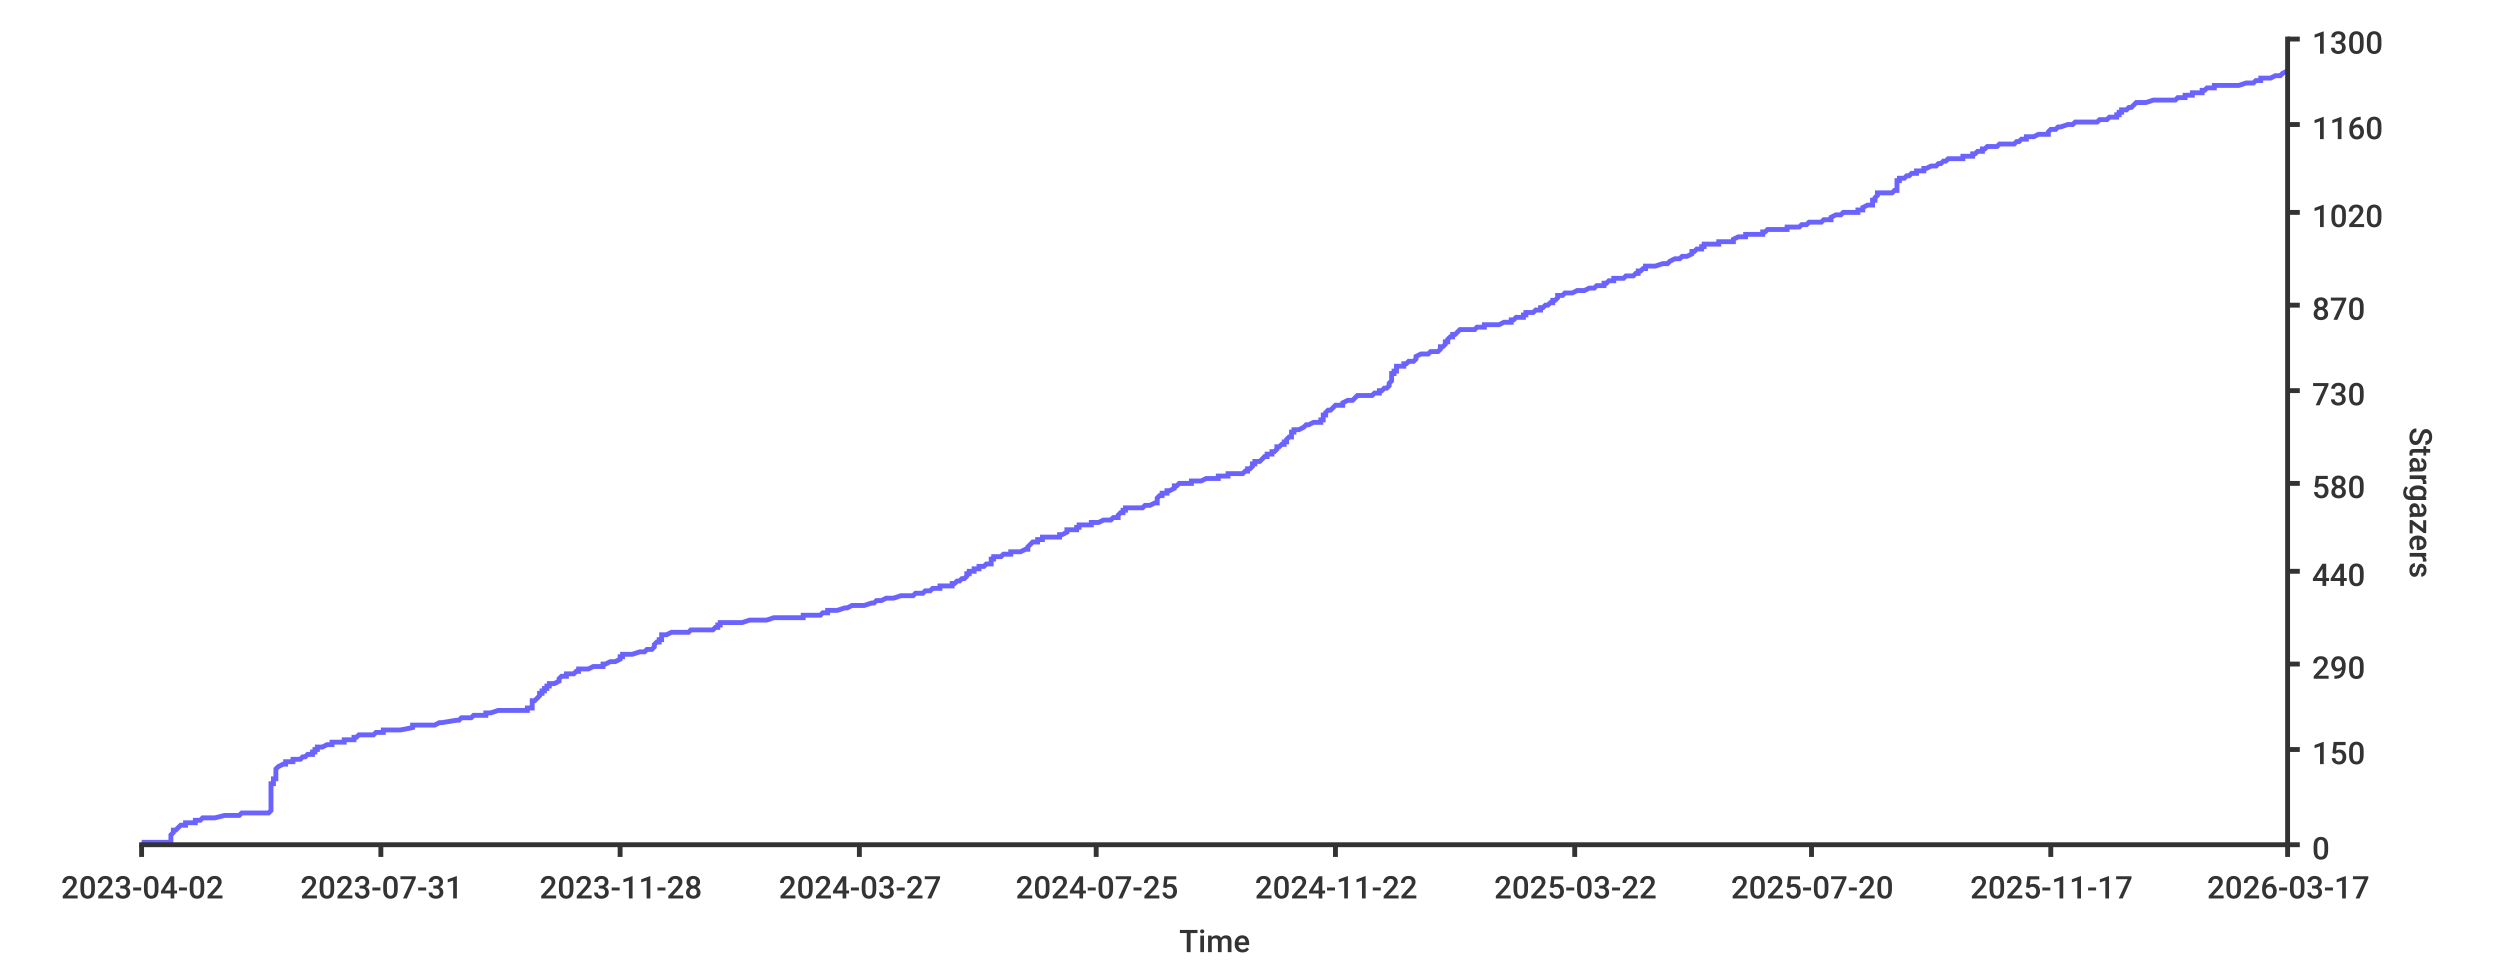
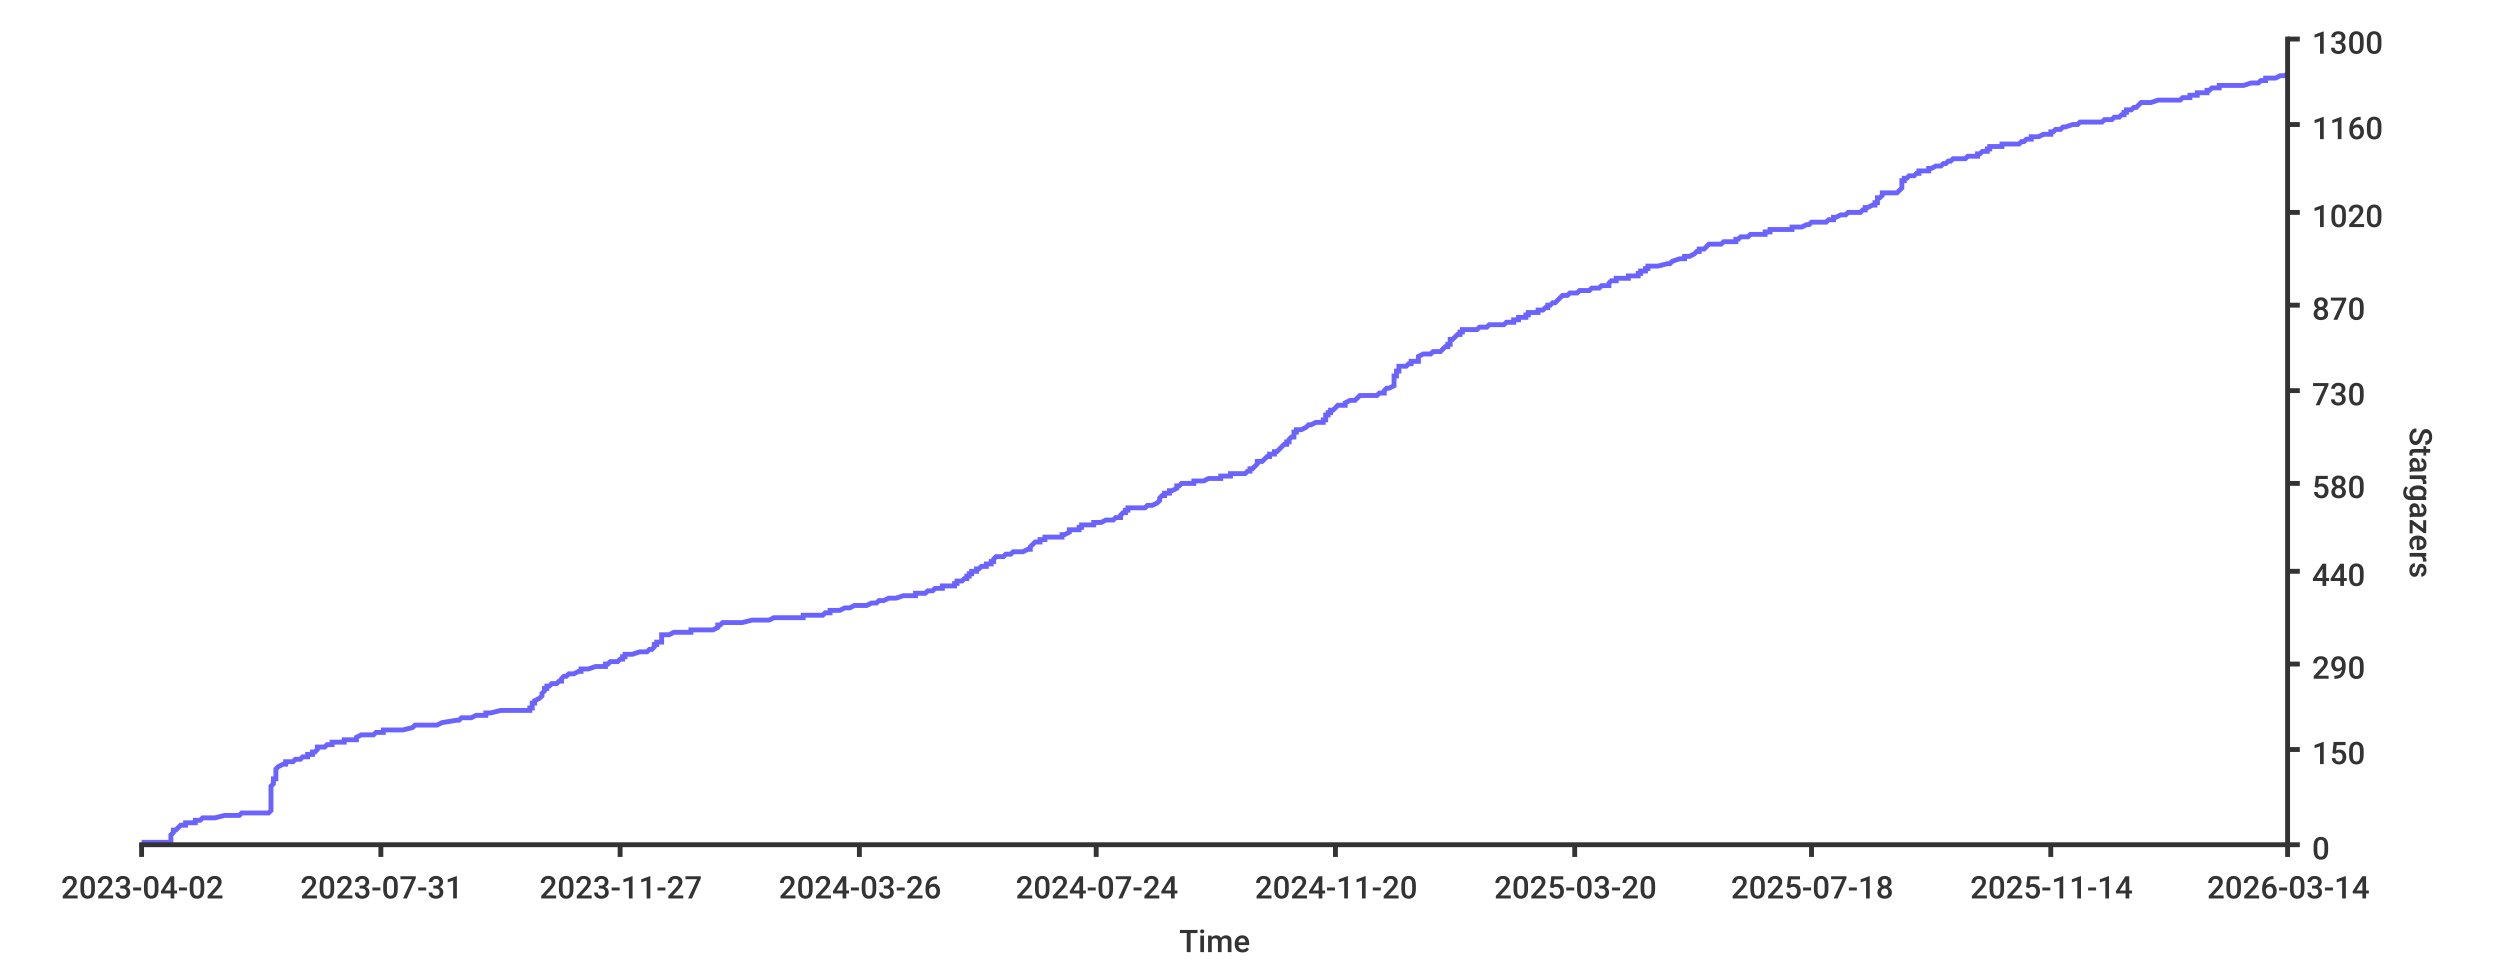
<svg xmlns="http://www.w3.org/2000/svg" width="1024px" height="400px">
  <style type="text/css">
path { fill: none; stroke: rgb(51,51,51); }
path.series { stroke: #6b63ff; }
rect.background { fill: rgb(255,255,255); stroke: none; }

text {
	stroke-width: 0;
	stroke: none;
	fill: rgba(51,51,51,1.0);
	font-size: 12.8px;
	font-family: 'Roboto Medium', sans-serif;
}
</style>
-   <rect x="0" y="0" width="1024px" height="400px" class="background" rx="8" />
-   <path class="series" d="M 58 345 L 60 345 L 70 345 L 70 344 L 70 344 L 70 344 L 70 344 L 70 343 L 70 343 L 70 343 L 70 343 L 70 342 L 70 342 L 70 342 L 70 342 L 71 341 L 71 341 L 71 341 L 71 341 L 71 340 L 72 340 L 72 340 L 72 340 L 73 339 L 73 339 L 73 339 L 73 339 L 74 338 L 75 338 L 75 338 L 76 338 L 76 337 L 80 337 L 80 337 L 80 337 L 80 336 L 80 336 L 81 336 L 82 336 L 83 335 L 84 335 L 87 335 L 88 335 L 92 334 L 93 334 L 96 334 L 98 334 L 99 333 L 109 333 L 109 333 L 110 333 L 111 332 L 111 332 L 111 332 L 111 332 L 111 331 L 111 331 L 111 331 L 111 331 L 111 330 L 111 330 L 111 330 L 111 330 L 111 329 L 111 329 L 111 329 L 111 328 L 111 328 L 111 328 L 111 328 L 111 327 L 111 327 L 111 327 L 111 327 L 111 326 L 111 326 L 111 326 L 111 326 L 111 325 L 111 325 L 111 325 L 111 325 L 111 324 L 111 324 L 111 324 L 111 324 L 111 323 L 111 323 L 111 323 L 111 323 L 111 322 L 111 322 L 111 322 L 111 322 L 111 321 L 111 321 L 112 321 L 112 321 L 112 320 L 112 320 L 112 320 L 112 320 L 112 319 L 112 319 L 113 319 L 113 319 L 113 318 L 113 318 L 113 318 L 113 318 L 113 317 L 113 317 L 113 317 L 113 317 L 113 316 L 113 316 L 113 316 L 113 316 L 113 315 L 113 315 L 113 315 L 113 315 L 114 314 L 114 314 L 114 314 L 114 314 L 116 313 L 116 313 L 116 313 L 117 313 L 117 312 L 119 312 L 120 312 L 120 311 L 122 311 L 122 311 L 123 311 L 124 310 L 124 310 L 125 310 L 125 310 L 126 309 L 127 309 L 127 309 L 128 309 L 128 308 L 128 308 L 128 308 L 129 308 L 129 307 L 129 307 L 130 307 L 130 307 L 130 306 L 131 306 L 132 306 L 132 306 L 134 305 L 134 305 L 135 305 L 136 305 L 136 304 L 136 304 L 137 304 L 141 304 L 141 303 L 141 303 L 145 303 L 145 303 L 145 302 L 145 302 L 146 302 L 146 302 L 147 301 L 148 301 L 148 301 L 153 301 L 154 300 L 155 300 L 156 300 L 157 300 L 157 299 L 158 299 L 161 299 L 164 299 L 169 298 L 169 298 L 169 298 L 169 298 L 169 297 L 176 297 L 178 297 L 178 297 L 180 296 L 181 296 L 181 296 L 187 295 L 187 295 L 188 295 L 188 295 L 189 294 L 191 294 L 192 294 L 193 294 L 194 293 L 198 293 L 198 293 L 199 293 L 199 292 L 199 292 L 199 292 L 201 292 L 204 291 L 212 291 L 215 291 L 216 291 L 216 290 L 218 290 L 218 290 L 218 290 L 218 289 L 218 289 L 218 289 L 218 289 L 218 288 L 218 288 L 218 288 L 218 288 L 218 287 L 218 287 L 219 287 L 219 287 L 220 286 L 220 286 L 220 286 L 220 286 L 221 285 L 221 285 L 221 285 L 221 285 L 221 284 L 221 284 L 221 284 L 222 284 L 222 283 L 223 283 L 223 283 L 223 283 L 223 282 L 223 282 L 224 282 L 224 282 L 224 281 L 224 281 L 224 281 L 225 281 L 225 280 L 226 280 L 226 280 L 227 280 L 229 279 L 229 279 L 229 279 L 229 278 L 229 278 L 229 278 L 229 278 L 230 277 L 231 277 L 232 277 L 232 277 L 232 276 L 234 276 L 235 276 L 235 276 L 236 275 L 236 275 L 237 275 L 237 275 L 237 274 L 240 274 L 241 274 L 241 274 L 243 273 L 244 273 L 246 273 L 247 273 L 247 272 L 248 272 L 248 272 L 248 272 L 250 271 L 251 271 L 252 271 L 252 271 L 254 270 L 254 270 L 254 270 L 254 270 L 254 269 L 255 269 L 255 269 L 255 269 L 255 268 L 255 268 L 256 268 L 259 268 L 262 267 L 262 267 L 262 267 L 264 267 L 265 266 L 266 266 L 266 266 L 267 266 L 268 265 L 268 265 L 268 265 L 268 265 L 268 264 L 268 264 L 268 264 L 268 264 L 269 263 L 270 263 L 270 263 L 270 262 L 270 262 L 270 262 L 271 262 L 271 261 L 271 261 L 271 261 L 271 261 L 271 260 L 271 260 L 271 260 L 273 260 L 275 259 L 275 259 L 276 259 L 282 259 L 283 258 L 285 258 L 287 258 L 292 258 L 293 257 L 293 257 L 293 257 L 294 257 L 294 256 L 294 256 L 294 256 L 295 256 L 295 255 L 300 255 L 302 255 L 304 255 L 307 254 L 310 254 L 312 254 L 314 254 L 317 253 L 317 253 L 323 253 L 329 253 L 329 252 L 333 252 L 333 252 L 336 252 L 337 251 L 339 251 L 339 251 L 339 251 L 339 250 L 341 250 L 342 250 L 343 250 L 346 249 L 346 249 L 347 249 L 347 249 L 349 248 L 352 248 L 352 248 L 354 248 L 357 247 L 357 247 L 357 247 L 358 247 L 359 246 L 359 246 L 361 246 L 363 245 L 365 245 L 366 245 L 366 245 L 369 244 L 370 244 L 372 244 L 374 244 L 375 243 L 378 243 L 378 243 L 378 243 L 379 242 L 379 242 L 381 242 L 381 242 L 382 241 L 384 241 L 385 241 L 385 241 L 385 240 L 390 240 L 390 240 L 390 240 L 390 239 L 391 239 L 391 239 L 391 239 L 392 238 L 392 238 L 393 238 L 393 238 L 394 237 L 395 237 L 395 237 L 395 237 L 396 236 L 396 236 L 396 236 L 396 236 L 396 235 L 397 235 L 397 235 L 397 235 L 397 234 L 398 234 L 399 234 L 399 234 L 399 233 L 400 233 L 400 233 L 401 233 L 401 232 L 401 232 L 402 232 L 403 232 L 404 231 L 404 231 L 404 231 L 406 231 L 406 230 L 406 230 L 406 230 L 406 229 L 406 229 L 406 229 L 407 229 L 407 228 L 407 228 L 409 228 L 410 228 L 411 227 L 411 227 L 413 227 L 414 227 L 414 226 L 415 226 L 417 226 L 418 226 L 420 225 L 420 225 L 421 225 L 421 225 L 421 224 L 421 224 L 421 224 L 421 224 L 422 223 L 422 223 L 422 223 L 422 223 L 423 222 L 424 222 L 424 222 L 425 222 L 425 221 L 426 221 L 427 221 L 427 221 L 427 220 L 428 220 L 430 220 L 434 220 L 434 219 L 434 219 L 434 219 L 435 219 L 437 218 L 437 218 L 437 218 L 437 218 L 437 217 L 438 217 L 440 217 L 441 217 L 441 216 L 441 216 L 442 216 L 442 216 L 442 215 L 443 215 L 444 215 L 447 215 L 447 214 L 449 214 L 449 214 L 450 214 L 452 213 L 453 213 L 455 213 L 456 212 L 457 212 L 458 212 L 458 212 L 458 211 L 458 211 L 458 211 L 458 211 L 459 210 L 459 210 L 459 210 L 460 210 L 460 209 L 460 209 L 461 209 L 461 209 L 461 208 L 465 208 L 465 208 L 468 208 L 469 207 L 470 207 L 470 207 L 471 207 L 473 206 L 473 206 L 473 206 L 474 206 L 474 205 L 474 205 L 474 205 L 474 205 L 474 204 L 474 204 L 474 204 L 474 204 L 475 203 L 475 203 L 475 203 L 476 203 L 476 202 L 477 202 L 477 202 L 478 202 L 478 201 L 478 201 L 478 201 L 479 201 L 481 200 L 481 200 L 481 200 L 481 200 L 481 199 L 482 199 L 482 199 L 482 199 L 483 198 L 484 198 L 486 198 L 488 198 L 488 197 L 489 197 L 492 197 L 494 196 L 494 196 L 496 196 L 499 196 L 499 195 L 499 195 L 502 195 L 503 195 L 503 194 L 504 194 L 504 194 L 509 194 L 510 193 L 510 193 L 510 193 L 511 193 L 511 192 L 512 192 L 512 192 L 512 192 L 513 191 L 513 191 L 513 191 L 513 191 L 513 190 L 514 190 L 514 190 L 514 190 L 514 189 L 514 189 L 515 189 L 516 189 L 517 188 L 517 188 L 517 188 L 517 188 L 518 187 L 518 187 L 519 187 L 519 187 L 519 186 L 519 186 L 519 186 L 521 186 L 521 185 L 522 185 L 522 185 L 522 185 L 523 184 L 523 184 L 523 184 L 523 184 L 523 183 L 524 183 L 524 183 L 524 183 L 525 182 L 525 182 L 526 182 L 526 182 L 526 181 L 526 181 L 526 181 L 527 181 L 527 180 L 527 180 L 527 180 L 528 179 L 528 179 L 528 179 L 529 179 L 529 178 L 529 178 L 529 178 L 529 178 L 529 177 L 530 177 L 530 177 L 530 177 L 530 176 L 530 176 L 531 176 L 532 176 L 534 175 L 534 175 L 534 175 L 534 175 L 535 174 L 535 174 L 536 174 L 536 174 L 538 173 L 539 173 L 540 173 L 541 173 L 541 172 L 541 172 L 542 172 L 542 172 L 542 171 L 542 171 L 542 171 L 542 171 L 542 170 L 542 170 L 543 170 L 543 170 L 543 169 L 543 169 L 543 169 L 543 169 L 544 168 L 544 168 L 544 168 L 545 168 L 546 167 L 546 167 L 546 167 L 546 167 L 547 166 L 547 166 L 548 166 L 550 166 L 550 165 L 550 165 L 550 165 L 550 165 L 552 164 L 553 164 L 554 164 L 555 163 L 555 163 L 555 163 L 555 163 L 556 162 L 559 162 L 560 162 L 562 162 L 563 161 L 564 161 L 565 161 L 565 161 L 565 160 L 566 160 L 566 160 L 566 160 L 567 159 L 567 159 L 567 159 L 568 159 L 569 158 L 569 158 L 569 158 L 569 158 L 569 157 L 569 157 L 569 157 L 569 157 L 570 156 L 570 156 L 570 156 L 570 156 L 570 155 L 570 155 L 570 155 L 570 155 L 570 154 L 570 154 L 570 154 L 570 154 L 570 153 L 571 153 L 571 153 L 571 153 L 571 152 L 571 152 L 571 152 L 572 152 L 572 151 L 572 151 L 572 151 L 572 151 L 572 150 L 573 150 L 574 150 L 575 150 L 575 149 L 575 149 L 576 149 L 576 149 L 577 148 L 577 148 L 579 148 L 579 148 L 580 147 L 580 147 L 580 147 L 580 146 L 580 146 L 580 146 L 580 146 L 582 145 L 582 145 L 582 145 L 585 145 L 586 144 L 587 144 L 588 144 L 589 144 L 590 143 L 590 143 L 590 143 L 590 143 L 590 142 L 591 142 L 591 142 L 591 142 L 592 141 L 592 141 L 592 141 L 592 141 L 592 140 L 592 140 L 592 140 L 593 140 L 593 139 L 593 139 L 593 139 L 593 139 L 594 138 L 595 138 L 595 138 L 595 138 L 595 137 L 596 137 L 596 137 L 596 137 L 597 136 L 597 136 L 597 136 L 597 136 L 598 135 L 601 135 L 602 135 L 604 135 L 605 134 L 605 134 L 607 134 L 608 134 L 608 133 L 610 133 L 614 133 L 614 133 L 616 132 L 617 132 L 618 132 L 619 132 L 619 131 L 620 131 L 620 131 L 621 130 L 622 130 L 623 130 L 624 130 L 624 129 L 624 129 L 625 129 L 625 129 L 625 128 L 626 128 L 628 128 L 628 128 L 629 127 L 630 127 L 630 127 L 631 127 L 631 126 L 632 126 L 632 126 L 632 126 L 633 125 L 633 125 L 634 125 L 634 125 L 635 124 L 635 124 L 636 124 L 636 124 L 636 123 L 637 123 L 637 123 L 637 123 L 638 122 L 638 122 L 638 122 L 638 122 L 638 121 L 638 121 L 639 121 L 640 121 L 641 120 L 642 120 L 644 120 L 644 120 L 646 119 L 646 119 L 648 119 L 649 119 L 651 118 L 652 118 L 653 118 L 653 118 L 654 117 L 656 117 L 657 117 L 657 117 L 657 116 L 658 116 L 658 116 L 658 116 L 659 115 L 659 115 L 660 115 L 661 115 L 661 114 L 661 114 L 665 114 L 666 113 L 667 113 L 668 113 L 669 113 L 670 112 L 670 112 L 671 112 L 671 112 L 671 111 L 672 111 L 672 111 L 672 111 L 673 110 L 673 110 L 673 110 L 674 110 L 674 109 L 675 109 L 677 109 L 678 109 L 681 108 L 682 108 L 682 108 L 683 108 L 684 107 L 684 107 L 684 107 L 684 107 L 686 106 L 687 106 L 688 106 L 688 106 L 689 105 L 689 105 L 690 105 L 691 105 L 693 104 L 693 104 L 693 104 L 693 104 L 693 103 L 694 103 L 694 103 L 694 103 L 695 102 L 695 102 L 696 102 L 697 102 L 697 101 L 698 101 L 698 101 L 698 101 L 698 100 L 698 100 L 701 100 L 704 100 L 704 99 L 707 99 L 708 99 L 710 99 L 710 98 L 710 98 L 710 98 L 712 97 L 712 97 L 713 97 L 715 97 L 715 96 L 718 96 L 722 96 L 722 96 L 722 95 L 722 95 L 722 95 L 723 95 L 724 94 L 724 94 L 730 94 L 732 94 L 732 93 L 733 93 L 735 93 L 737 93 L 738 92 L 739 92 L 739 92 L 740 92 L 741 91 L 745 91 L 745 91 L 746 91 L 747 90 L 749 90 L 750 90 L 750 90 L 750 89 L 750 89 L 750 89 L 750 89 L 752 88 L 754 88 L 754 88 L 754 88 L 755 87 L 757 87 L 760 87 L 761 87 L 761 86 L 762 86 L 763 86 L 763 86 L 763 85 L 763 85 L 763 85 L 763 85 L 765 84 L 766 84 L 766 84 L 767 84 L 767 83 L 767 83 L 767 83 L 767 83 L 767 82 L 767 82 L 768 82 L 768 82 L 768 81 L 768 81 L 768 81 L 769 80 L 769 80 L 769 80 L 769 80 L 769 79 L 771 79 L 775 79 L 775 79 L 776 78 L 777 78 L 777 78 L 777 78 L 777 77 L 777 77 L 777 77 L 777 77 L 777 76 L 777 76 L 777 76 L 777 76 L 777 75 L 777 75 L 777 75 L 777 75 L 777 74 L 777 74 L 778 74 L 778 74 L 778 73 L 779 73 L 780 73 L 780 73 L 781 72 L 782 72 L 782 72 L 782 72 L 783 71 L 783 71 L 785 71 L 785 71 L 785 70 L 786 70 L 787 70 L 788 70 L 788 69 L 789 69 L 789 69 L 789 69 L 791 68 L 791 68 L 792 68 L 793 68 L 794 67 L 794 67 L 794 67 L 795 67 L 796 66 L 796 66 L 797 66 L 797 66 L 798 65 L 800 65 L 804 65 L 804 64 L 804 64 L 808 64 L 808 64 L 808 63 L 809 63 L 809 63 L 809 63 L 810 62 L 811 62 L 812 62 L 812 62 L 812 61 L 812 61 L 813 61 L 813 61 L 814 60 L 817 60 L 817 60 L 818 60 L 819 59 L 820 59 L 820 59 L 825 59 L 826 58 L 826 58 L 827 58 L 827 58 L 828 57 L 830 57 L 830 57 L 830 57 L 830 56 L 830 56 L 830 56 L 833 56 L 835 55 L 836 55 L 838 55 L 839 55 L 839 54 L 839 54 L 839 54 L 839 54 L 840 53 L 840 53 L 842 53 L 842 53 L 843 52 L 844 52 L 844 52 L 844 52 L 847 51 L 848 51 L 849 51 L 849 51 L 850 50 L 853 50 L 856 50 L 859 50 L 860 49 L 862 49 L 863 49 L 863 49 L 864 48 L 864 48 L 867 48 L 867 47 L 868 47 L 868 47 L 868 47 L 868 46 L 868 46 L 869 46 L 869 46 L 869 45 L 870 45 L 871 45 L 871 45 L 872 44 L 872 44 L 873 44 L 873 44 L 874 43 L 874 43 L 874 43 L 874 43 L 875 42 L 878 42 L 879 42 L 879 42 L 882 41 L 882 41 L 885 41 L 891 41 L 892 40 L 894 40 L 895 40 L 895 40 L 895 39 L 895 39 L 897 39 L 898 39 L 898 38 L 900 38 L 901 38 L 902 38 L 902 37 L 903 37 L 903 37 L 903 37 L 904 36 L 905 36 L 907 36 L 907 36 L 907 35 L 913 35 L 917 35 L 917 35 L 920 34 L 922 34 L 922 34 L 923 34 L 924 33 L 925 33 L 925 33 L 926 33 L 926 32 L 926 32 L 930 32 L 932 31 L 933 31 L 934 31 L 934 31 L 935 30 L 935 30 L 935 30 L 935 30 L 937 29" stroke-width="2" />
+   <rect height="400px" class="background" rx="8" x="0" y="0" width="1024px" />
+   <path stroke-width="2" class="series" d="M 58 345 L 60 345 L 70 345 L 70 344 L 70 344 L 70 344 L 70 344 L 70 343 L 70 343 L 70 343 L 70 343 L 70 342 L 70 342 L 70 342 L 70 342 L 71 341 L 71 341 L 71 341 L 71 341 L 71 340 L 72 340 L 72 340 L 72 340 L 73 339 L 73 339 L 73 339 L 73 339 L 74 338 L 75 338 L 75 338 L 76 338 L 76 337 L 80 337 L 80 337 L 80 337 L 80 336 L 80 336 L 81 336 L 82 336 L 83 335 L 84 335 L 87 335 L 88 335 L 92 334 L 94 334 L 96 334 L 98 334 L 99 333 L 109 333 L 109 333 L 110 333 L 111 332 L 111 332 L 111 332 L 111 332 L 111 331 L 111 331 L 111 331 L 111 331 L 111 330 L 111 330 L 111 330 L 111 330 L 111 329 L 111 329 L 111 329 L 111 328 L 111 328 L 111 328 L 111 328 L 111 327 L 111 327 L 111 327 L 111 327 L 111 326 L 111 326 L 111 326 L 111 326 L 111 325 L 111 325 L 111 325 L 111 325 L 111 324 L 111 324 L 111 324 L 111 324 L 111 323 L 111 323 L 111 323 L 111 323 L 111 322 L 111 322 L 111 322 L 111 322 L 112 321 L 112 321 L 112 321 L 112 321 L 112 320 L 112 320 L 112 320 L 112 320 L 112 319 L 112 319 L 113 319 L 113 319 L 113 318 L 113 318 L 113 318 L 113 318 L 113 317 L 113 317 L 113 317 L 113 317 L 113 316 L 113 316 L 113 316 L 113 316 L 113 315 L 113 315 L 113 315 L 113 315 L 114 314 L 114 314 L 114 314 L 114 314 L 116 313 L 116 313 L 116 313 L 117 313 L 117 312 L 119 312 L 120 312 L 121 311 L 122 311 L 122 311 L 123 311 L 124 310 L 124 310 L 125 310 L 126 310 L 126 309 L 127 309 L 127 309 L 128 309 L 128 308 L 128 308 L 128 308 L 129 308 L 130 307 L 130 307 L 130 307 L 130 307 L 130 306 L 131 306 L 132 306 L 133 306 L 134 305 L 135 305 L 135 305 L 136 305 L 136 304 L 136 304 L 137 304 L 141 304 L 141 303 L 142 303 L 145 303 L 146 303 L 146 302 L 146 302 L 146 302 L 146 302 L 148 301 L 148 301 L 148 301 L 153 301 L 154 300 L 155 300 L 156 300 L 157 300 L 157 299 L 158 299 L 161 299 L 165 299 L 169 298 L 169 298 L 169 298 L 169 298 L 170 297 L 176 297 L 178 297 L 179 297 L 181 296 L 181 296 L 181 296 L 187 295 L 187 295 L 188 295 L 188 295 L 189 294 L 191 294 L 193 294 L 193 294 L 195 293 L 198 293 L 198 293 L 199 293 L 199 292 L 199 292 L 199 292 L 201 292 L 205 291 L 212 291 L 215 291 L 217 291 L 217 290 L 218 290 L 218 290 L 218 290 L 218 289 L 218 289 L 218 289 L 218 289 L 218 288 L 219 288 L 219 288 L 219 288 L 219 287 L 219 287 L 219 287 L 219 287 L 221 286 L 221 286 L 221 286 L 221 286 L 222 285 L 222 285 L 222 285 L 222 285 L 222 284 L 222 284 L 222 284 L 222 284 L 223 283 L 223 283 L 223 283 L 223 283 L 223 282 L 223 282 L 224 282 L 224 282 L 224 281 L 225 281 L 225 281 L 225 281 L 226 280 L 226 280 L 227 280 L 228 280 L 229 279 L 229 279 L 230 279 L 230 278 L 230 278 L 230 278 L 230 278 L 231 277 L 231 277 L 232 277 L 232 277 L 233 276 L 234 276 L 235 276 L 235 276 L 237 275 L 237 275 L 237 275 L 238 275 L 238 274 L 241 274 L 241 274 L 241 274 L 244 273 L 245 273 L 247 273 L 248 273 L 248 272 L 248 272 L 249 272 L 249 272 L 250 271 L 252 271 L 253 271 L 253 271 L 254 270 L 254 270 L 254 270 L 255 270 L 255 269 L 255 269 L 255 269 L 256 269 L 256 268 L 256 268 L 256 268 L 259 268 L 262 267 L 262 267 L 263 267 L 265 267 L 266 266 L 266 266 L 267 266 L 267 266 L 268 265 L 268 265 L 268 265 L 268 265 L 268 264 L 268 264 L 269 264 L 269 264 L 269 263 L 271 263 L 271 263 L 271 262 L 271 262 L 271 262 L 271 262 L 271 261 L 271 261 L 271 261 L 271 261 L 271 260 L 271 260 L 271 260 L 274 260 L 276 259 L 276 259 L 276 259 L 283 259 L 283 258 L 285 258 L 287 258 L 292 258 L 294 257 L 294 257 L 294 257 L 294 257 L 294 256 L 294 256 L 294 256 L 295 256 L 296 255 L 301 255 L 302 255 L 304 255 L 308 254 L 311 254 L 313 254 L 315 254 L 317 253 L 317 253 L 323 253 L 329 253 L 329 252 L 333 252 L 334 252 L 337 252 L 338 251 L 339 251 L 339 251 L 340 251 L 340 250 L 342 250 L 342 250 L 344 250 L 346 249 L 347 249 L 348 249 L 348 249 L 350 248 L 352 248 L 352 248 L 355 248 L 357 247 L 358 247 L 358 247 L 359 247 L 360 246 L 360 246 L 362 246 L 364 245 L 365 245 L 367 245 L 367 245 L 370 244 L 371 244 L 372 244 L 375 244 L 375 243 L 378 243 L 379 243 L 379 243 L 380 242 L 380 242 L 382 242 L 382 242 L 383 241 L 385 241 L 385 241 L 386 241 L 386 240 L 391 240 L 391 240 L 391 240 L 391 239 L 392 239 L 392 239 L 392 239 L 392 238 L 393 238 L 394 238 L 394 238 L 395 237 L 395 237 L 396 237 L 396 237 L 396 236 L 397 236 L 397 236 L 397 236 L 397 235 L 398 235 L 398 235 L 398 235 L 398 234 L 399 234 L 400 234 L 400 234 L 400 233 L 400 233 L 401 233 L 401 233 L 402 232 L 402 232 L 403 232 L 404 232 L 404 231 L 405 231 L 405 231 L 406 231 L 406 230 L 406 230 L 407 230 L 407 229 L 407 229 L 407 229 L 407 229 L 408 228 L 408 228 L 410 228 L 411 228 L 412 227 L 412 227 L 414 227 L 414 227 L 415 226 L 416 226 L 418 226 L 419 226 L 421 225 L 421 225 L 421 225 L 422 225 L 422 224 L 422 224 L 422 224 L 422 224 L 423 223 L 423 223 L 423 223 L 423 223 L 424 222 L 425 222 L 425 222 L 426 222 L 426 221 L 427 221 L 428 221 L 428 221 L 428 220 L 429 220 L 430 220 L 435 220 L 435 219 L 435 219 L 435 219 L 436 219 L 438 218 L 438 218 L 438 218 L 438 218 L 438 217 L 439 217 L 441 217 L 442 217 L 442 216 L 442 216 L 443 216 L 443 216 L 443 215 L 444 215 L 445 215 L 448 215 L 448 214 L 450 214 L 450 214 L 451 214 L 453 213 L 454 213 L 456 213 L 457 212 L 458 212 L 459 212 L 459 212 L 459 211 L 459 211 L 459 211 L 459 211 L 460 210 L 460 210 L 460 210 L 461 210 L 461 209 L 461 209 L 461 209 L 462 209 L 462 208 L 466 208 L 466 208 L 469 208 L 470 207 L 471 207 L 471 207 L 472 207 L 474 206 L 474 206 L 474 206 L 474 206 L 475 205 L 475 205 L 475 205 L 475 205 L 475 204 L 475 204 L 475 204 L 475 204 L 476 203 L 476 203 L 476 203 L 477 203 L 477 202 L 478 202 L 478 202 L 479 202 L 479 201 L 479 201 L 479 201 L 480 201 L 482 200 L 482 200 L 482 200 L 482 200 L 482 199 L 483 199 L 483 199 L 483 199 L 484 198 L 485 198 L 487 198 L 489 198 L 489 197 L 490 197 L 493 197 L 495 196 L 495 196 L 497 196 L 500 196 L 500 195 L 500 195 L 503 195 L 504 195 L 504 194 L 505 194 L 505 194 L 510 194 L 511 193 L 511 193 L 511 193 L 512 193 L 512 192 L 513 192 L 513 192 L 513 192 L 514 191 L 514 191 L 514 191 L 514 191 L 515 190 L 515 190 L 515 190 L 515 190 L 515 189 L 515 189 L 516 189 L 517 189 L 518 188 L 518 188 L 518 188 L 518 188 L 519 187 L 519 187 L 520 187 L 520 187 L 520 186 L 520 186 L 521 186 L 522 186 L 522 185 L 523 185 L 523 185 L 523 185 L 524 184 L 524 184 L 524 184 L 524 184 L 525 183 L 525 183 L 525 183 L 525 183 L 526 182 L 526 182 L 527 182 L 527 182 L 527 181 L 528 181 L 528 181 L 528 181 L 528 180 L 528 180 L 528 180 L 529 179 L 529 179 L 529 179 L 530 179 L 530 178 L 530 178 L 530 178 L 530 178 L 530 177 L 531 177 L 531 177 L 531 177 L 531 176 L 531 176 L 533 176 L 533 176 L 535 175 L 535 175 L 535 175 L 535 175 L 536 174 L 537 174 L 537 174 L 537 174 L 539 173 L 541 173 L 541 173 L 542 173 L 542 172 L 542 172 L 543 172 L 543 172 L 543 171 L 543 171 L 543 171 L 543 171 L 543 170 L 544 170 L 544 170 L 544 170 L 544 169 L 544 169 L 544 169 L 545 169 L 545 168 L 545 168 L 545 168 L 546 168 L 547 167 L 547 167 L 547 167 L 547 167 L 548 166 L 548 166 L 549 166 L 551 166 L 551 165 L 551 165 L 551 165 L 551 165 L 553 164 L 554 164 L 555 164 L 556 163 L 556 163 L 556 163 L 556 163 L 557 162 L 560 162 L 562 162 L 564 162 L 565 161 L 565 161 L 566 161 L 567 161 L 567 160 L 567 160 L 567 160 L 567 160 L 568 159 L 568 159 L 568 159 L 569 159 L 571 158 L 571 158 L 571 158 L 571 158 L 571 157 L 571 157 L 571 157 L 571 157 L 571 156 L 571 156 L 571 156 L 571 156 L 571 155 L 571 155 L 571 155 L 571 155 L 571 154 L 571 154 L 572 154 L 572 154 L 572 153 L 572 153 L 572 153 L 572 153 L 572 152 L 572 152 L 572 152 L 573 152 L 573 151 L 573 151 L 573 151 L 573 151 L 573 150 L 574 150 L 575 150 L 576 150 L 577 149 L 577 149 L 578 149 L 578 149 L 578 148 L 579 148 L 580 148 L 581 148 L 581 147 L 581 147 L 581 147 L 581 146 L 581 146 L 581 146 L 581 146 L 583 145 L 583 145 L 583 145 L 586 145 L 587 144 L 588 144 L 590 144 L 590 144 L 591 143 L 591 143 L 591 143 L 591 143 L 592 142 L 592 142 L 592 142 L 593 142 L 593 141 L 593 141 L 593 141 L 594 141 L 594 140 L 594 140 L 594 140 L 594 140 L 594 139 L 594 139 L 594 139 L 595 139 L 596 138 L 596 138 L 596 138 L 596 138 L 597 137 L 597 137 L 597 137 L 598 137 L 598 136 L 598 136 L 598 136 L 599 136 L 599 135 L 602 135 L 603 135 L 605 135 L 606 134 L 607 134 L 609 134 L 609 134 L 610 133 L 612 133 L 615 133 L 616 133 L 617 132 L 618 132 L 620 132 L 620 132 L 620 131 L 621 131 L 622 131 L 622 130 L 623 130 L 624 130 L 625 130 L 625 129 L 626 129 L 626 129 L 626 129 L 626 128 L 627 128 L 630 128 L 630 128 L 630 127 L 631 127 L 631 127 L 632 127 L 633 126 L 634 126 L 634 126 L 634 126 L 634 125 L 634 125 L 635 125 L 635 125 L 636 124 L 637 124 L 637 124 L 637 124 L 638 123 L 638 123 L 638 123 L 638 123 L 639 122 L 639 122 L 639 122 L 639 122 L 640 121 L 640 121 L 640 121 L 642 121 L 643 120 L 643 120 L 645 120 L 646 120 L 647 119 L 648 119 L 649 119 L 651 119 L 652 118 L 653 118 L 654 118 L 655 118 L 656 117 L 657 117 L 659 117 L 659 117 L 659 116 L 659 116 L 659 116 L 659 116 L 660 115 L 661 115 L 661 115 L 662 115 L 662 114 L 662 114 L 667 114 L 667 113 L 668 113 L 669 113 L 671 113 L 671 112 L 672 112 L 672 112 L 672 112 L 672 111 L 673 111 L 674 111 L 674 111 L 674 110 L 675 110 L 675 110 L 675 110 L 675 109 L 677 109 L 679 109 L 679 109 L 683 108 L 683 108 L 683 108 L 684 108 L 685 107 L 685 107 L 685 107 L 685 107 L 688 106 L 689 106 L 690 106 L 690 106 L 690 105 L 690 105 L 691 105 L 692 105 L 694 104 L 694 104 L 694 104 L 694 104 L 695 103 L 695 103 L 695 103 L 696 103 L 696 102 L 697 102 L 698 102 L 698 102 L 699 101 L 699 101 L 699 101 L 699 101 L 700 100 L 700 100 L 702 100 L 705 100 L 706 99 L 708 99 L 709 99 L 711 99 L 711 98 L 712 98 L 712 98 L 713 97 L 714 97 L 715 97 L 716 97 L 717 96 L 719 96 L 723 96 L 723 96 L 723 95 L 723 95 L 724 95 L 725 95 L 725 94 L 725 94 L 732 94 L 734 94 L 734 93 L 735 93 L 736 93 L 738 93 L 740 92 L 741 92 L 741 92 L 741 92 L 742 91 L 746 91 L 747 91 L 748 91 L 749 90 L 751 90 L 751 90 L 751 90 L 751 89 L 752 89 L 752 89 L 752 89 L 754 88 L 756 88 L 756 88 L 756 88 L 757 87 L 759 87 L 761 87 L 762 87 L 763 86 L 764 86 L 764 86 L 764 86 L 764 85 L 764 85 L 765 85 L 765 85 L 767 84 L 768 84 L 768 84 L 768 84 L 768 83 L 769 83 L 769 83 L 769 83 L 769 82 L 769 82 L 769 82 L 769 82 L 769 81 L 770 81 L 770 81 L 771 80 L 771 80 L 771 80 L 771 80 L 771 79 L 772 79 L 776 79 L 777 79 L 778 78 L 778 78 L 778 78 L 778 78 L 779 77 L 779 77 L 779 77 L 779 77 L 779 76 L 779 76 L 779 76 L 779 76 L 779 75 L 779 75 L 779 75 L 779 75 L 779 74 L 779 74 L 780 74 L 780 74 L 780 73 L 780 73 L 781 73 L 781 73 L 782 72 L 783 72 L 784 72 L 784 72 L 785 71 L 785 71 L 786 71 L 786 71 L 786 70 L 788 70 L 789 70 L 790 70 L 790 69 L 790 69 L 791 69 L 791 69 L 793 68 L 793 68 L 794 68 L 795 68 L 796 67 L 796 67 L 796 67 L 797 67 L 798 66 L 798 66 L 799 66 L 799 66 L 800 65 L 802 65 L 805 65 L 806 64 L 806 64 L 810 64 L 810 64 L 810 63 L 811 63 L 811 63 L 811 63 L 812 62 L 812 62 L 813 62 L 814 62 L 814 61 L 814 61 L 815 61 L 815 61 L 815 60 L 819 60 L 819 60 L 820 60 L 820 59 L 821 59 L 822 59 L 827 59 L 828 58 L 828 58 L 829 58 L 829 58 L 830 57 L 831 57 L 832 57 L 832 57 L 832 56 L 832 56 L 832 56 L 835 56 L 837 55 L 838 55 L 839 55 L 840 55 L 840 54 L 841 54 L 841 54 L 841 54 L 842 53 L 842 53 L 843 53 L 844 53 L 845 52 L 846 52 L 846 52 L 846 52 L 849 51 L 849 51 L 851 51 L 851 51 L 852 50 L 855 50 L 858 50 L 861 50 L 862 49 L 864 49 L 865 49 L 865 49 L 866 48 L 866 48 L 868 48 L 869 47 L 869 47 L 870 47 L 870 47 L 870 46 L 870 46 L 871 46 L 871 46 L 871 45 L 872 45 L 873 45 L 873 45 L 874 44 L 874 44 L 875 44 L 875 44 L 876 43 L 876 43 L 876 43 L 876 43 L 877 42 L 880 42 L 881 42 L 881 42 L 884 41 L 884 41 L 887 41 L 893 41 L 894 40 L 896 40 L 896 40 L 897 40 L 897 39 L 897 39 L 899 39 L 900 39 L 900 38 L 902 38 L 903 38 L 904 38 L 904 37 L 905 37 L 905 37 L 905 37 L 906 36 L 907 36 L 909 36 L 909 36 L 909 35 L 915 35 L 919 35 L 919 35 L 922 34 L 924 34 L 924 34 L 925 34 L 926 33 L 927 33 L 927 33 L 928 33 L 928 32 L 928 32 L 932 32 L 934 31 L 935 31 L 936 31 L 936 31 L 937 30 L 937 30 L 937 30 L 937 30" />
  <path stroke-width="2" d="M 937 346 L 937 15" />
  <path stroke-width="2" d="M 937 346 L 942 346" />
  <text x="947" y="352">0</text>
  <path stroke-width="2" d="M 937 307 L 942 307" />
  <text x="947" y="313">150</text>
  <path stroke-width="2" d="M 937 272 L 942 272" />
-   <text x="947" y="278">290</text>
+   <text y="278" x="947">290</text>
  <path stroke-width="2" d="M 937 234 L 942 234" />
  <text x="947" y="240">440</text>
  <path stroke-width="2" d="M 937 198 L 942 198" />
  <text x="947" y="204">580</text>
  <path stroke-width="2" d="M 937 160 L 942 160" />
  <text x="947" y="166">730</text>
  <path stroke-width="2" d="M 937 125 L 942 125" />
  <text x="947" y="131">870</text>
  <path stroke-width="2" d="M 937 87 L 942 87" />
-   <text x="947" y="93">1020</text>
+   <text y="93" x="947">1020</text>
  <path stroke-width="2" d="M 937 51 L 942 51" />
  <text x="947" y="57">1160</text>
  <path stroke-width="2" d="M 937 16 L 942 16" />
-   <text x="947" y="22">1300</text>
-   <text y="175" transform="rotate(90.00,987,175)" x="987">Stargazers</text>
+   <text y="22" x="947">1300</text>
+   <text x="987" y="175" transform="rotate(90.00,987,175)">Stargazers</text>
  <path stroke-width="2" d="M 57 346 L 937 346" />
  <path stroke-width="2" d="M 58 346 L 58 351" />
-   <text y="368" x="25">2023-04-02</text>
-   <path d="M 156 346 L 156 351" stroke-width="2" />
-   <text x="123" y="368">2023-07-31</text>
+   <text x="25" y="368">2023-04-02</text>
+   <path stroke-width="2" d="M 156 346 L 156 351" />
+   <text y="368" x="123">2023-07-31</text>
  <path stroke-width="2" d="M 254 346 L 254 351" />
-   <text x="221" y="368">2023-11-28</text>
+   <text x="221" y="368">2023-11-27</text>
  <path stroke-width="2" d="M 352 346 L 352 351" />
-   <text x="319" y="368">2024-03-27</text>
-   <path stroke-width="2" d="M 449 346 L 449 351" />
-   <text x="416" y="368">2024-07-25</text>
-   <path stroke-width="2" d="M 547 346 L 547 351" />
-   <text x="514" y="368">2024-11-22</text>
-   <path d="M 645 346 L 645 351" stroke-width="2" />
-   <text x="612" y="368">2025-03-22</text>
-   <path d="M 742 346 L 742 351" stroke-width="2" />
-   <text x="709" y="368">2025-07-20</text>
-   <path stroke-width="2" d="M 840 346 L 840 351" />
-   <text x="807" y="368">2025-11-17</text>
+   <text x="319" y="368">2024-03-26</text>
+   <path d="M 449 346 L 449 351" stroke-width="2" />
+   <text x="416" y="368">2024-07-24</text>
+   <path d="M 547 346 L 547 351" stroke-width="2" />
+   <text x="514" y="368">2024-11-20</text>
+   <path stroke-width="2" d="M 645 346 L 645 351" />
+   <text y="368" x="612">2025-03-20</text>
+   <path stroke-width="2" d="M 742 346 L 742 351" />
+   <text x="709" y="368">2025-07-18</text>
+   <path d="M 840 346 L 840 351" stroke-width="2" />
+   <text x="807" y="368">2025-11-14</text>
  <path stroke-width="2" d="M 937 346 L 937 351" />
-   <text x="904" y="368">2026-03-17</text>
+   <text x="904" y="368">2026-03-14</text>
  <text x="483" y="390">Time</text>
</svg>
